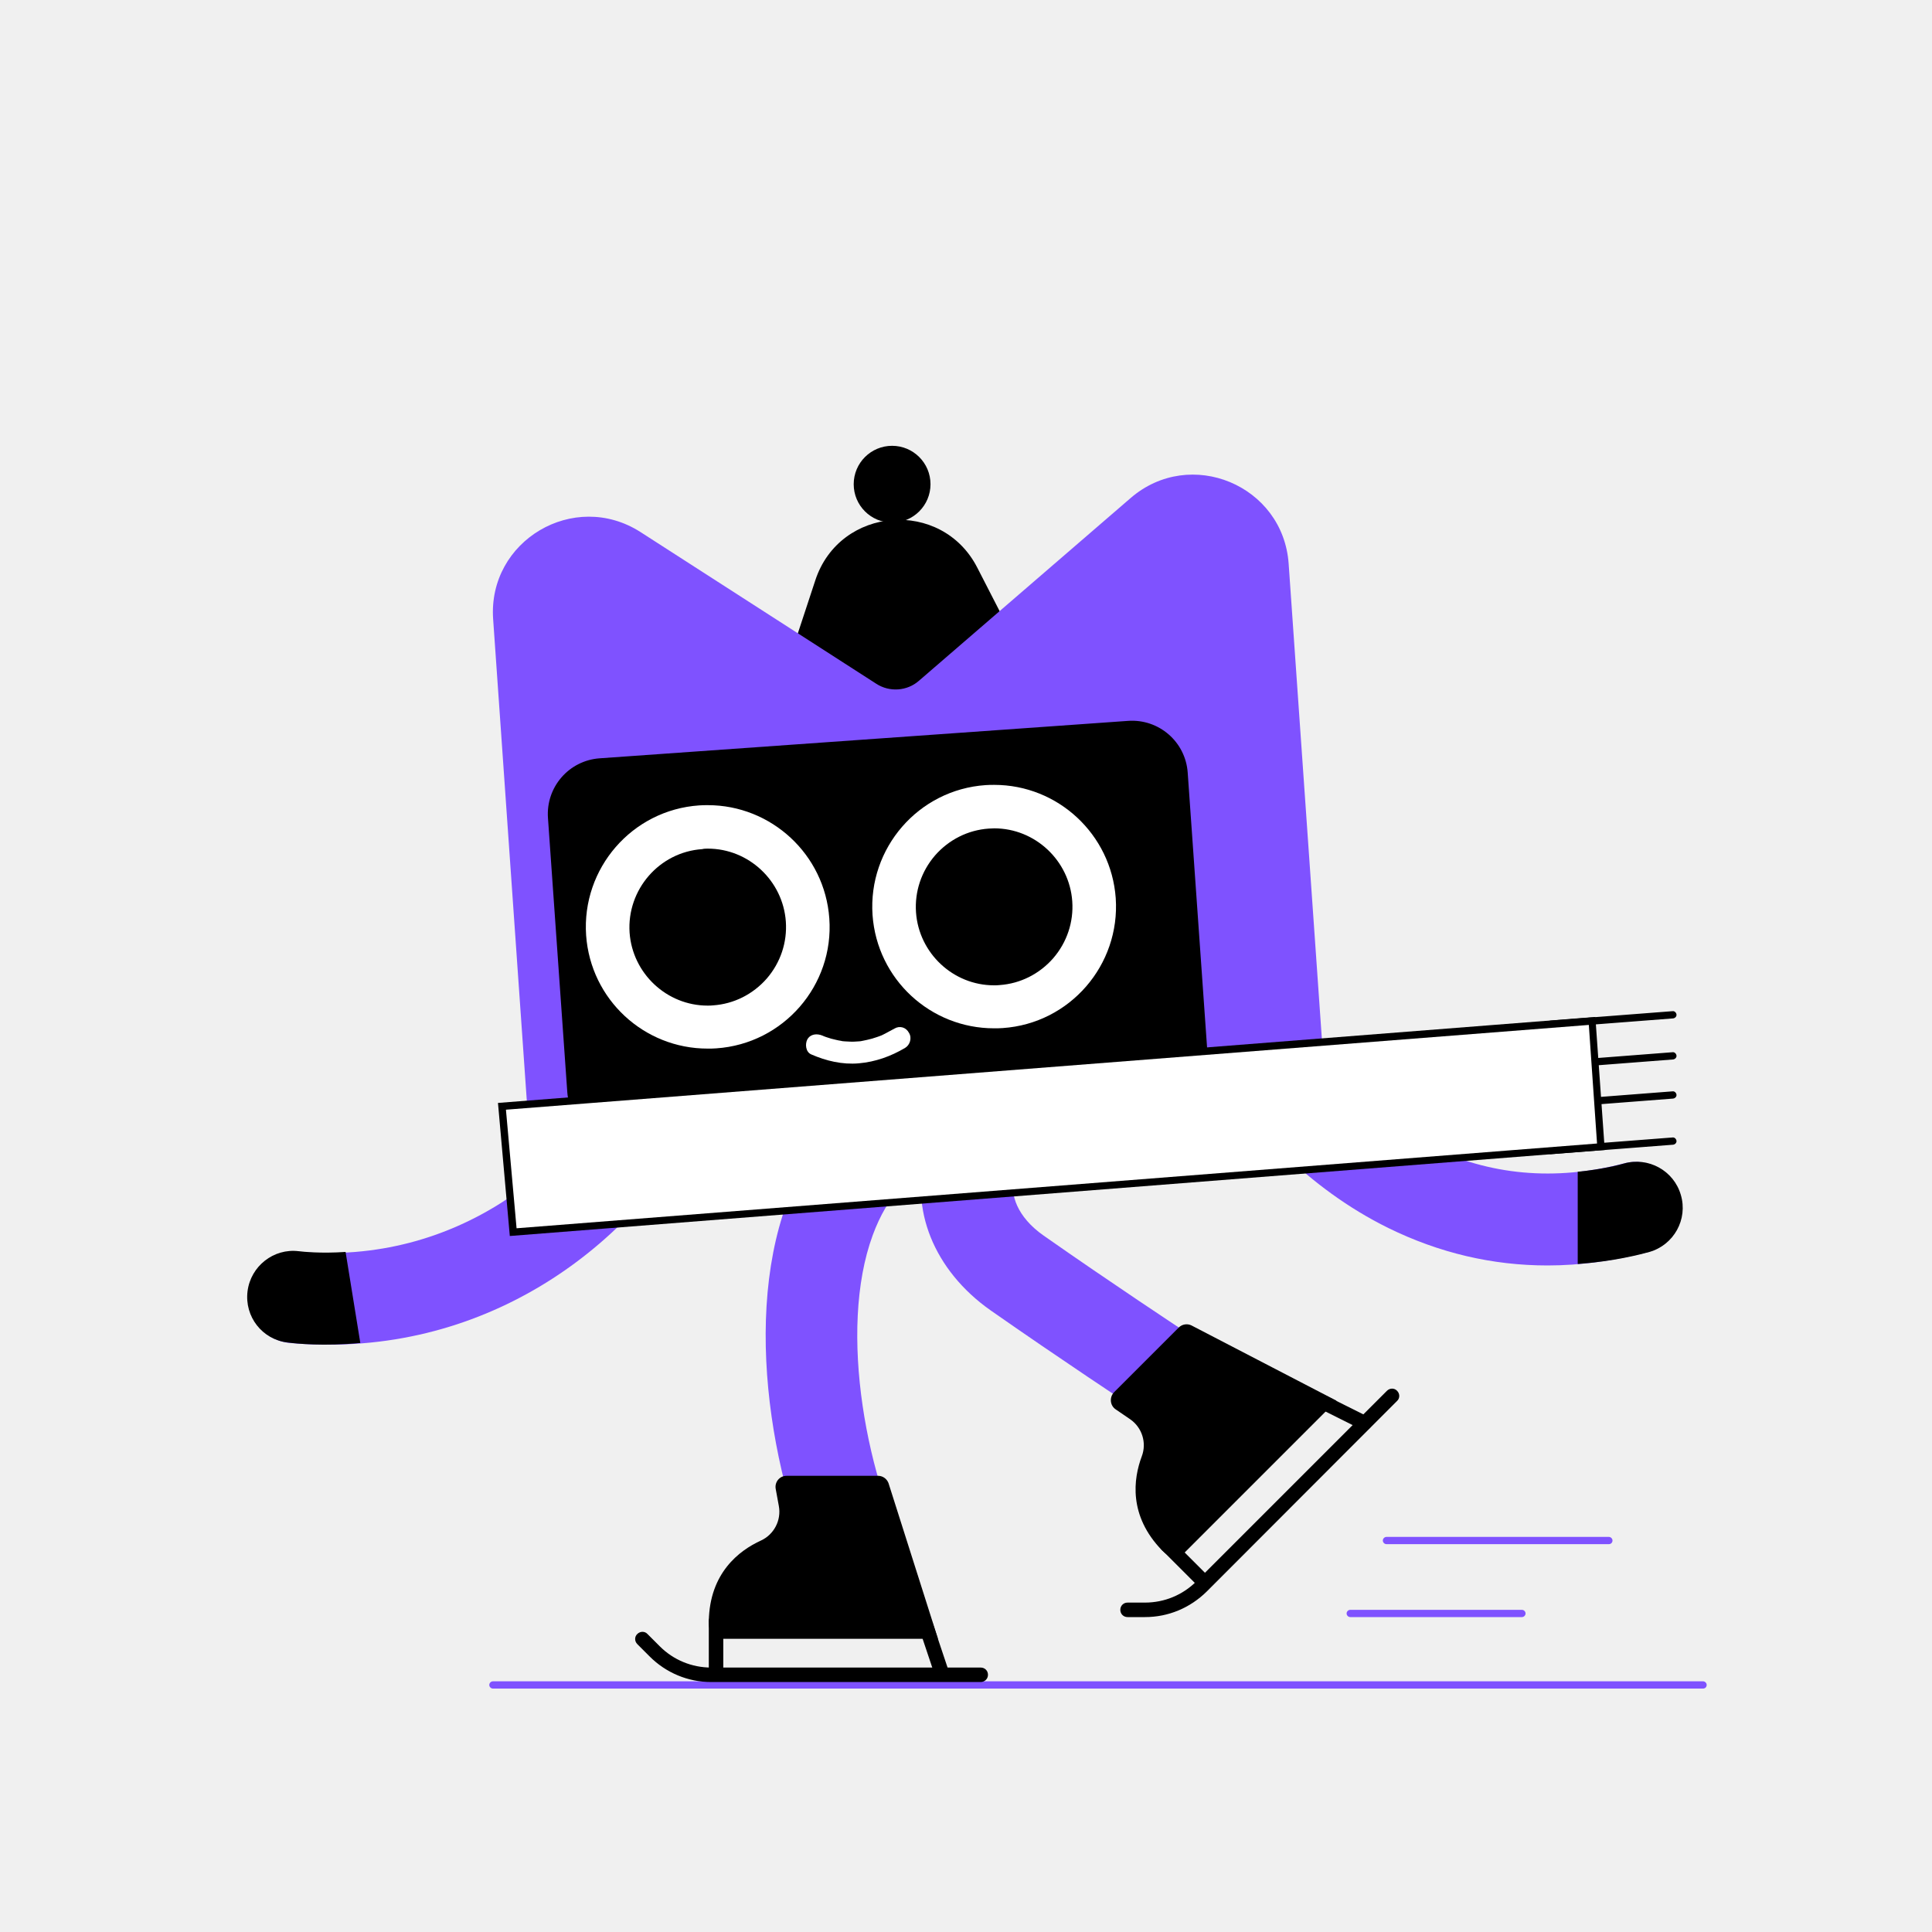
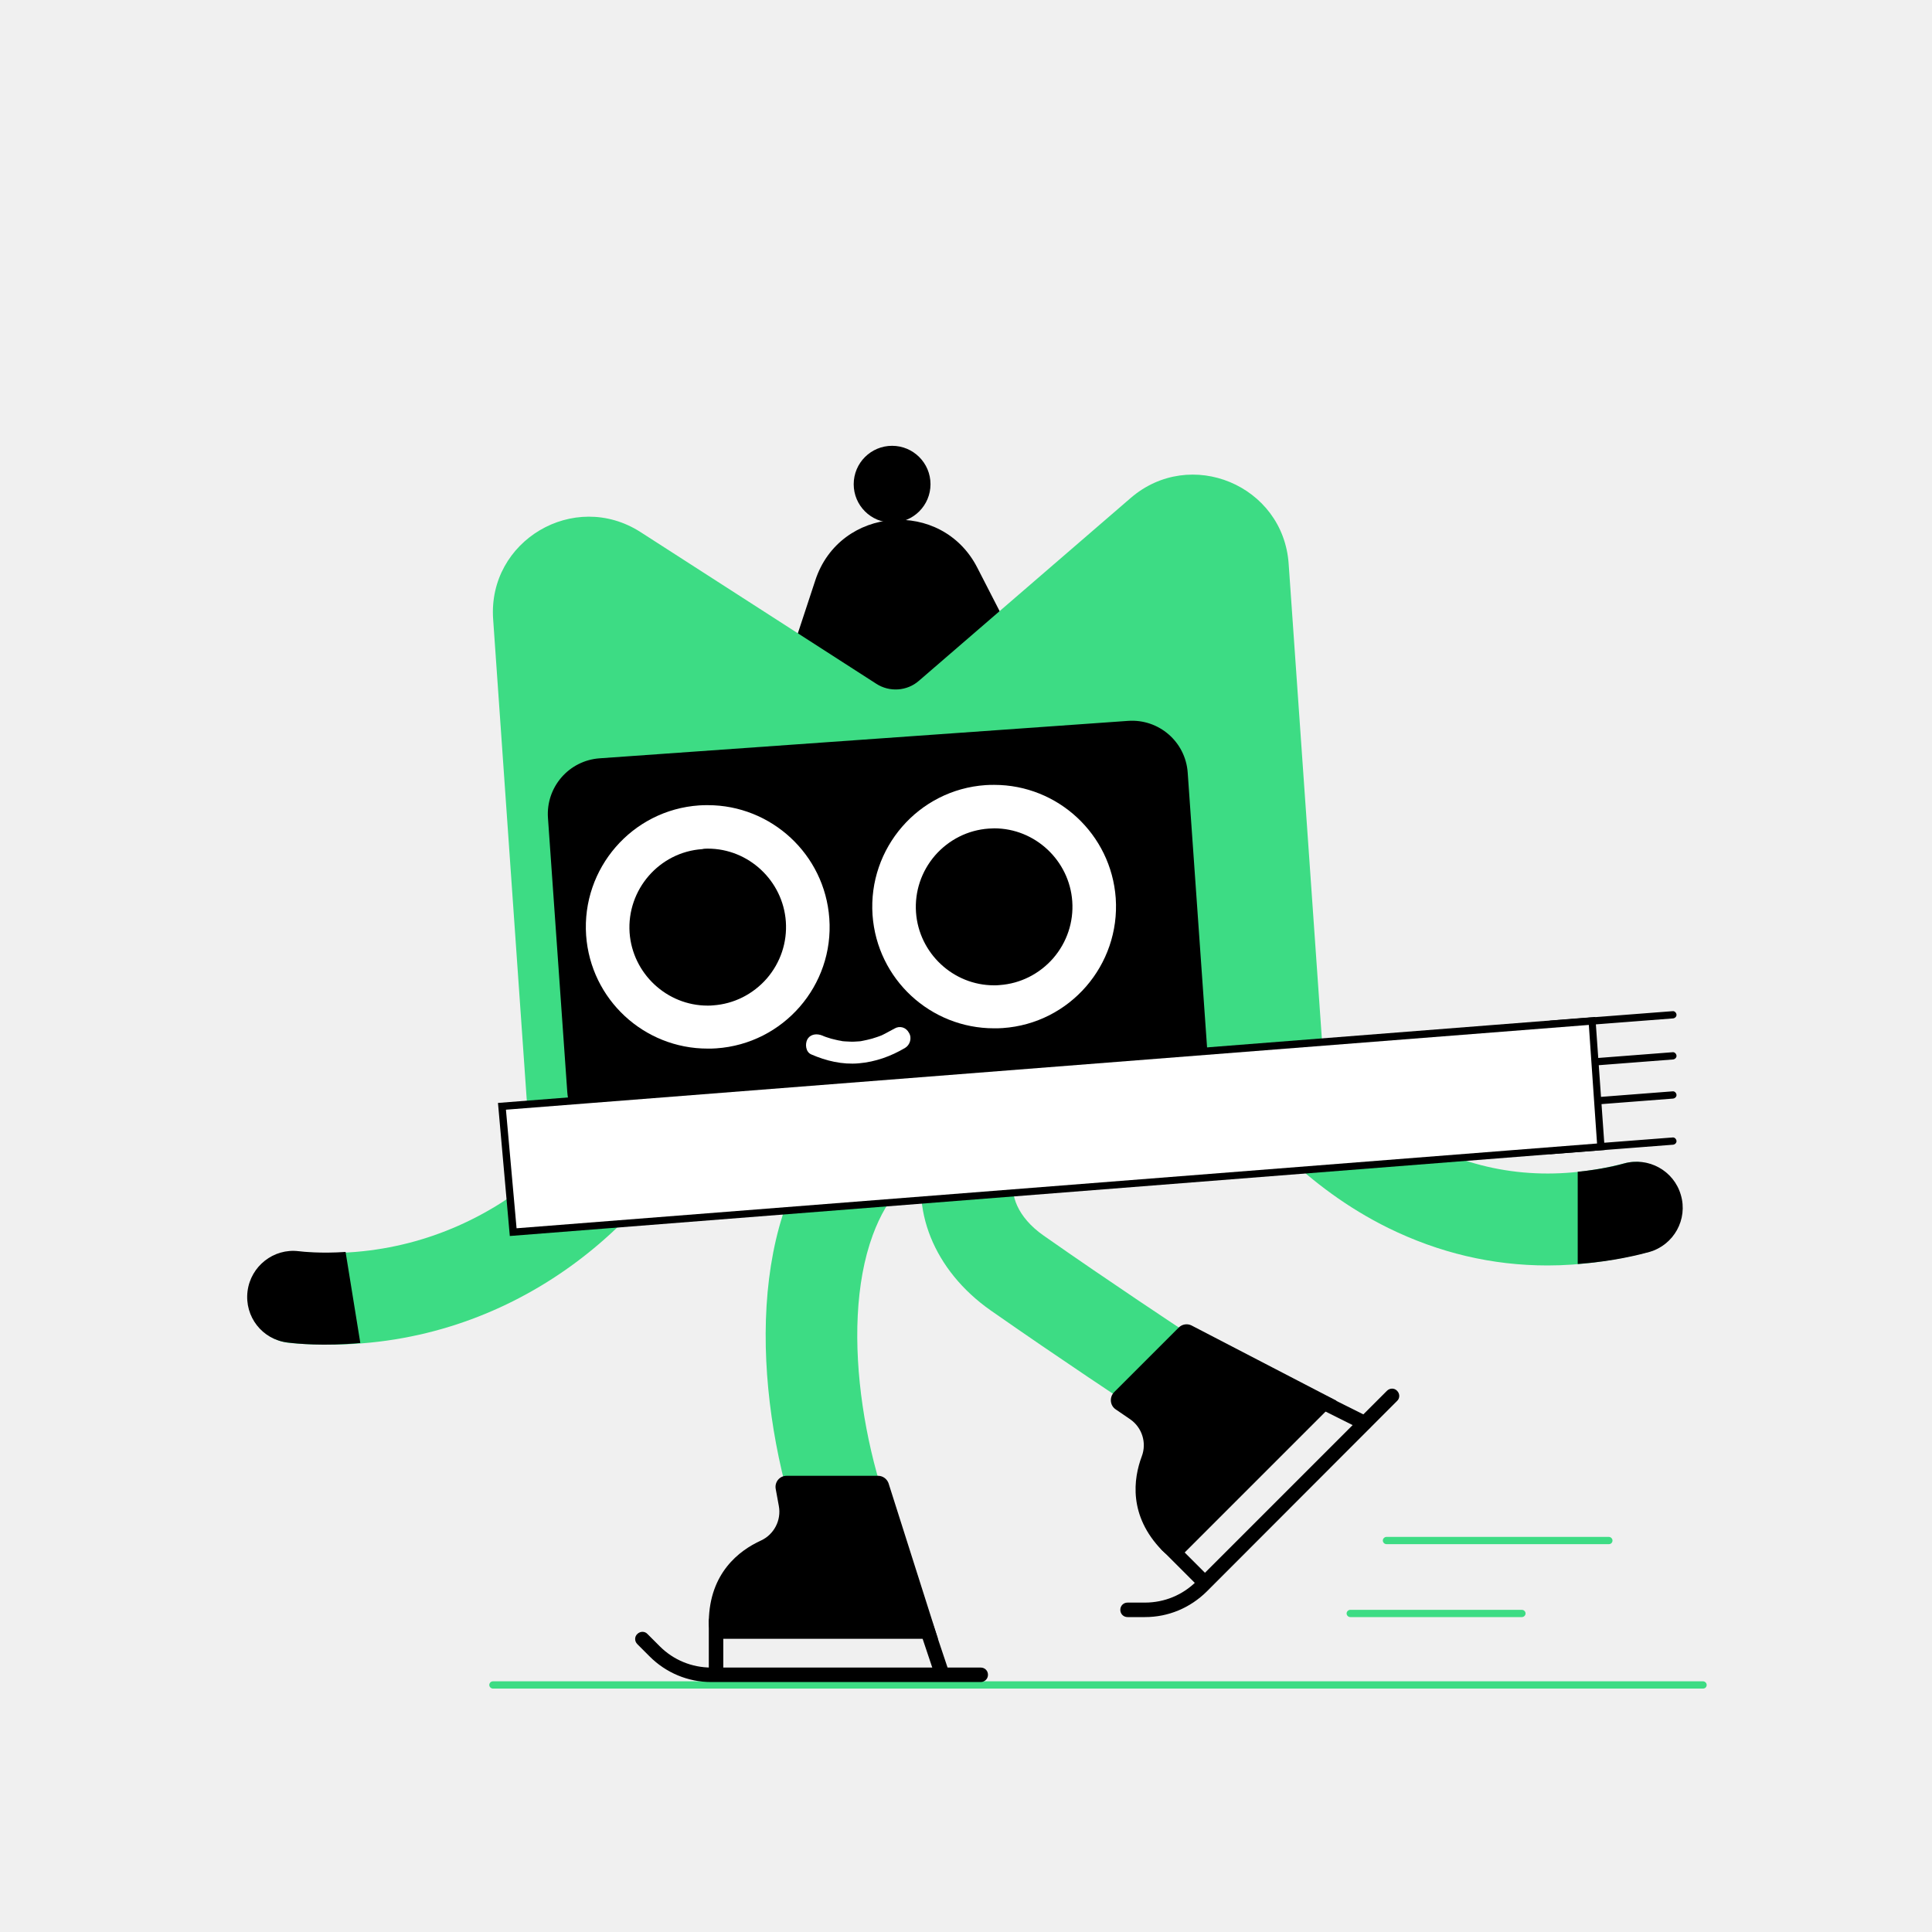
<svg xmlns="http://www.w3.org/2000/svg" version="1.1" id="Layer_1" x="0px" y="0px" viewBox="0 0 800 800" style="enable-background:new 0 0 800 800;" xml:space="preserve">
  <style type="text/css">
- 	.st0{fill:#7F52FF;}
+ 	.st0{fill:#3DDC84;}
	.st1{fill:#FFFFFF;}
	.st2{fill:#FE2857;}
</style>
  <g>
    <g>
      <path d="M429.4,283.2L321,290.7l16.6-50.4c10.1-30.8,52.4-34,67.1-5.2L429.4,283.2z" />
    </g>
    <g>
      <path class="st0" d="M136.1,556.8c-5.3,0-10.6-0.2-16-0.7c-10.5-0.9-18.2-10.2-17.2-20.6c0.9-10.5,10.1-18.2,20.6-17.2    c65.4,5.8,114.9-34.7,134.9-77.5c4.4-9.5,15.8-13.6,25.3-9.2c9.5,4.4,13.6,15.8,9.2,25.3C268.8,508.1,211.8,556.8,136.1,556.8z" />
    </g>
    <g>
      <g>
        <path class="st0" d="M362.2,677.9c-6.7,0-13.2-3.6-16.7-9.8c-23.9-43.4-38.9-117.6-19.7-169.9c9.8-26.5,27.7-45.3,51.7-54.4     c9.8-3.7,20.8,1.3,24.5,11.1c3.7,9.8-1.3,20.8-11.1,24.5c-13.8,5.2-23.5,15.7-29.5,32c-14.6,39.6-2.4,102.7,17.3,138.4     c5.1,9.2,1.7,20.7-7.5,25.8C368.4,677.1,365.3,677.9,362.2,677.9z" />
      </g>
      <g>
        <path class="st0" d="M479.5,585.7c-3.6,0-7.2-1-10.4-3.1c-0.3-0.2-30.3-20-58.9-40c-23.5-16.5-33.9-42.4-26.5-65.9     c7-22,28-35.7,54.9-35.7c10.5,0,19,8.5,19,19c0,10.5-8.5,19-19,19c-10,0-16.8,3.3-18.6,9.2c-1.9,6.1,1.1,15.7,12.1,23.4     c28.1,19.7,57.7,39.2,58,39.4c8.8,5.8,11.2,17.6,5.4,26.3C491.7,582.7,485.7,585.7,479.5,585.7z" />
      </g>
    </g>
    <g>
      <g>
        <path class="st0" d="M514.1,475.2l-256.9,18c-20,1.4-37.4-13.7-38.8-33.7l-14.2-203.1c-2.3-32.5,33.5-53.7,61-36.1l97.6,62.8     c5.5,3.6,12.8,3.1,17.7-1.2l87.7-75.7c24.7-21.3,63.1-5.3,65.4,27.2l14.2,203.1C549.2,456.5,534.1,473.8,514.1,475.2z" />
      </g>
      <g>
        <g>
          <path d="M259.6,473.5l218.8-15.4c12.7-0.9,22.3-11.9,21.4-24.7l-8-113.5c-0.9-12.7-11.9-22.3-24.7-21.4L248.3,314      c-12.7,0.9-22.3,11.9-21.4,24.7l8,113.5C235.8,464.8,246.8,474.4,259.6,473.5z" />
        </g>
      </g>
      <g>
        <g>
          <g>
            <path class="st1" d="M411.7,343c16.9,0,31.1,13.3,32.3,30.2c0.6,8.6-2.2,17-7.9,23.6c-5.7,6.5-13.6,10.5-22.2,11.1       c-0.8,0.1-1.5,0.1-2.3,0.1c-16.9,0-31.1-13.3-32.3-30.2c-0.6-8.6,2.2-17,7.9-23.6c5.7-6.5,13.6-10.5,22.2-11.1       C410.2,343.1,411,343,411.7,343 M411.7,325c-1.2,0-2.4,0-3.6,0.1c-27.8,1.9-48.7,26.1-46.8,53.8c1.9,26.6,24,46.9,50.3,46.9       c1.2,0,2.4,0,3.6-0.1c27.8-1.9,48.7-26.1,46.8-53.8C460.1,345.4,438,325,411.7,325L411.7,325z" />
          </g>
          <g>
            <path class="st1" d="M293.1,351.4c16.9,0,31.1,13.3,32.3,30.2c0.6,8.6-2.2,17-7.9,23.6c-5.7,6.5-13.6,10.5-22.2,11.1       c-0.8,0.1-1.5,0.1-2.3,0.1c-16.9,0-31.1-13.3-32.3-30.2c-1.2-17.8,12.3-33.4,30.1-34.6C291.5,351.4,292.3,351.4,293.1,351.4        M293.1,333.4c-1.2,0-2.4,0-3.6,0.1c-27.8,1.9-48.7,26.1-46.8,53.8c1.9,26.6,24,46.9,50.3,46.9c1.2,0,2.4,0,3.6-0.1       c27.8-1.9,48.8-26.1,46.8-53.8C341.5,353.7,319.3,333.4,293.1,333.4L293.1,333.4z" />
          </g>
        </g>
        <g>
          <g>
            <g>
              <path class="st1" d="M370.4,425.9c-1.3,0.7-2.6,1.4-3.9,2.1c-0.3,0.2-0.7,0.3-1,0.5c-0.1,0.1-0.3,0.1-0.4,0.2        c0.3-0.1,0.3-0.1,0,0c-0.6,0.2-1.2,0.5-1.9,0.7c-1.4,0.5-2.8,0.9-4.2,1.2c-0.6,0.1-1.3,0.3-1.9,0.4c-0.3,0.1-1,0.1-0.3,0.1        c-0.4,0-0.7,0.1-1.1,0.1c-1.3,0.1-2.7,0.2-4.1,0.1c-0.6,0-1.3-0.1-1.9-0.1c-0.4,0-0.7-0.1-1.1-0.1c0.7,0.1,0,0-0.3-0.1        c-1.4-0.2-2.8-0.6-4.1-0.9c-0.7-0.2-1.5-0.5-2.2-0.7c-0.8-0.3-1.1-0.4-1.5-0.6c-2.2-0.9-4.9-0.7-6.2,1.6        c-1,1.9-0.7,5.2,1.6,6.2c6.2,2.7,12.9,4.3,19.7,3.7c6.9-0.6,13.3-2.9,19.2-6.4c2-1.2,2.9-4.1,1.6-6.2        C375.2,425.4,372.6,424.6,370.4,425.9L370.4,425.9z" />
            </g>
          </g>
        </g>
      </g>
    </g>
    <g>
      <path class="st0" d="M705.2,699.2H204.1c-0.8,0-1.5-0.7-1.5-1.5s0.7-1.5,1.5-1.5h501.1c0.8,0,1.5,0.7,1.5,1.5    S706.1,699.2,705.2,699.2z" />
    </g>
    <g>
      <path class="st0" d="M666.2,639.4h-92.1c-0.8,0-1.5-0.7-1.5-1.5s0.7-1.5,1.5-1.5h92.1c0.8,0,1.5,0.7,1.5,1.5    S667.1,639.4,666.2,639.4z" />
    </g>
    <g>
      <path class="st0" d="M630.2,669.6h-71.1c-0.8,0-1.5-0.7-1.5-1.5s0.7-1.5,1.5-1.5h71.1c0.8,0,1.5,0.7,1.5,1.5    S631,669.6,630.2,669.6z" />
    </g>
    <g>
      <path class="st0" d="M640.8,524c-22.9,0-44.9-5.2-65.9-15.5c-33.9-16.7-56.8-43.2-70.1-62.4c-5.9-8.6-3.8-20.5,4.9-26.4    c8.6-5.9,20.5-3.8,26.4,4.9c10.7,15.5,28.9,36.8,55.5,49.8c25,12.3,52.3,14.8,81,7.3c10.2-2.6,20.5,3.5,23.2,13.6    c2.6,10.2-3.5,20.5-13.6,23.2C668.2,522.1,654.3,524,640.8,524z" />
    </g>
    <g>
      <circle cx="369.4" cy="200.5" r="15.9" />
    </g>
    <g>
      <path d="M642.2,425.6c-0.8,0-1.4-0.6-1.5-1.4c-0.1-0.8,0.6-1.5,1.4-1.6l50.5-3.9c0.8-0.1,1.5,0.6,1.6,1.4c0.1,0.8-0.6,1.5-1.4,1.6    l-50.5,3.9C642.3,425.6,642.2,425.6,642.2,425.6z" />
    </g>
    <g>
      <path d="M642.2,442.6c-0.8,0-1.4-0.6-1.5-1.4c-0.1-0.8,0.6-1.5,1.4-1.6l50.5-3.9c0.8-0.1,1.5,0.6,1.6,1.4c0.1,0.8-0.6,1.5-1.4,1.6    l-50.5,3.9C642.3,442.6,642.2,442.6,642.2,442.6z" />
    </g>
    <g>
      <path d="M642.2,458.8c-0.8,0-1.4-0.6-1.5-1.4c-0.1-0.8,0.6-1.5,1.4-1.6l50.5-3.9c0.8-0.1,1.5,0.6,1.6,1.4c0.1,0.8-0.6,1.5-1.4,1.6    l-50.5,3.9C642.3,458.8,642.2,458.8,642.2,458.8z" />
    </g>
    <g>
      <path d="M642.2,477.9c-0.8,0-1.4-0.6-1.5-1.4c-0.1-0.8,0.6-1.5,1.4-1.6l50.5-3.9c0.8-0.1,1.5,0.6,1.6,1.4c0.1,0.8-0.6,1.5-1.4,1.6    l-50.5,3.9C642.3,477.9,642.2,477.9,642.2,477.9z" />
    </g>
    <g>
      <polygon class="st1" points="207.9,458.1 659.2,422.7 662.9,474.8 212.5,510.2   " />
      <path d="M211.1,511.8l-4.9-55.1l454.4-35.6l3.9,55.1l-1.5,0.1L211.1,511.8z M209.5,459.5l4.4,49.1l447.4-35.1l-3.4-49.1    L209.5,459.5z" />
    </g>
    <g>
      <g>
        <path d="M696,494.8c-2.9-10.1-13.5-15.9-23.6-13c-1.7,0.5-8.9,2.4-19.1,3.4v38.2c15-1.1,26.1-4,29.7-5     C693.1,515.5,699,504.9,696,494.8z" />
      </g>
    </g>
    <g>
      <g>
        <path d="M102.5,534.7c1.3-10.4,10.8-17.9,21.2-16.6c1.7,0.2,9.2,1,19.4,0.3l6.1,37.7c-15,1.4-26.4,0.3-30.1-0.2     C108.6,554.7,101.2,545.2,102.5,534.7z" />
      </g>
    </g>
    <g>
      <g>
        <path d="M321.2,616.5l1.3,7.1c1.1,5.9-2,11.8-7.4,14.3c-9,4.1-21.3,13.4-21.6,33.5c-0.1,4,1.4,7.2,5.3,7.2h89.6l-20.5-64.5     c-0.7-1.8-2.4-3-4.3-3h-37.9C322.8,611.1,320.7,613.7,321.2,616.5z" />
      </g>
      <g>
        <path d="M406.1,696.5H294.5c-9.6,0-18.7-3.8-25.5-10.6l-5.1-5.1c-1.2-1.2-1.2-3.1,0-4.2c1.2-1.2,3.1-1.2,4.2,0l5.1,5.1     c5.7,5.7,13.3,8.8,21.3,8.8h111.6c1.7,0,3,1.3,3,3S407.7,696.5,406.1,696.5z" />
      </g>
      <g>
        <path d="M390.1,696.3c-1.3,0-2.4-0.8-2.8-2l-6.8-20.3c-0.5-1.6,0.3-3.3,1.9-3.8c1.6-0.5,3.3,0.3,3.8,1.9l6.8,20.3     c0.5,1.6-0.3,3.3-1.9,3.8C390.7,696.3,390.4,696.3,390.1,696.3z" />
      </g>
      <g>
        <path d="M296.5,696.3c-1.7,0-3-1.3-3-3v-22c0-1.7,1.3-3,3-3s3,1.3,3,3v22C299.5,694.9,298.1,696.3,296.5,696.3z" />
      </g>
    </g>
    <g>
      <g>
        <path d="M462,583.6l6,4.1c4.9,3.4,6.9,9.7,4.8,15.3c-3.5,9.3-5.6,24.6,8.4,39c2.8,2.8,6.1,4.1,8.9,1.3l63.3-63.3l-60.1-31.2     c-1.7-0.8-3.8-0.5-5.2,0.9l-26.8,26.8C459.3,578.6,459.6,582,462,583.6z" />
      </g>
      <g>
        <path d="M474.1,669.6h-7.2c-1.7,0-3-1.3-3-3s1.3-3,3-3h7.2c8,0,15.6-3.1,21.3-8.8l78.9-78.9c1.2-1.2,3.1-1.2,4.2,0     c1.2,1.2,1.2,3.1,0,4.2L499.7,659C492.8,665.8,483.8,669.6,474.1,669.6z" />
      </g>
      <g>
        <path d="M565,592.2c-0.5,0-0.9-0.1-1.3-0.3l-19.2-9.6c-1.5-0.7-2.1-2.5-1.3-4c0.7-1.5,2.5-2.1,4-1.3l19.2,9.6     c1.5,0.7,2.1,2.5,1.3,4C567.2,591.6,566.1,592.2,565,592.2z" />
      </g>
      <g>
        <path d="M498.8,658.3c-0.8,0-1.5-0.3-2.1-0.9l-15.6-15.6c-1.2-1.2-1.2-3.1,0-4.2c1.2-1.2,3.1-1.2,4.2,0l15.6,15.6     c1.2,1.2,1.2,3.1,0,4.2C500.3,658,499.6,658.3,498.8,658.3z" />
      </g>
    </g>
  </g>
</svg>
